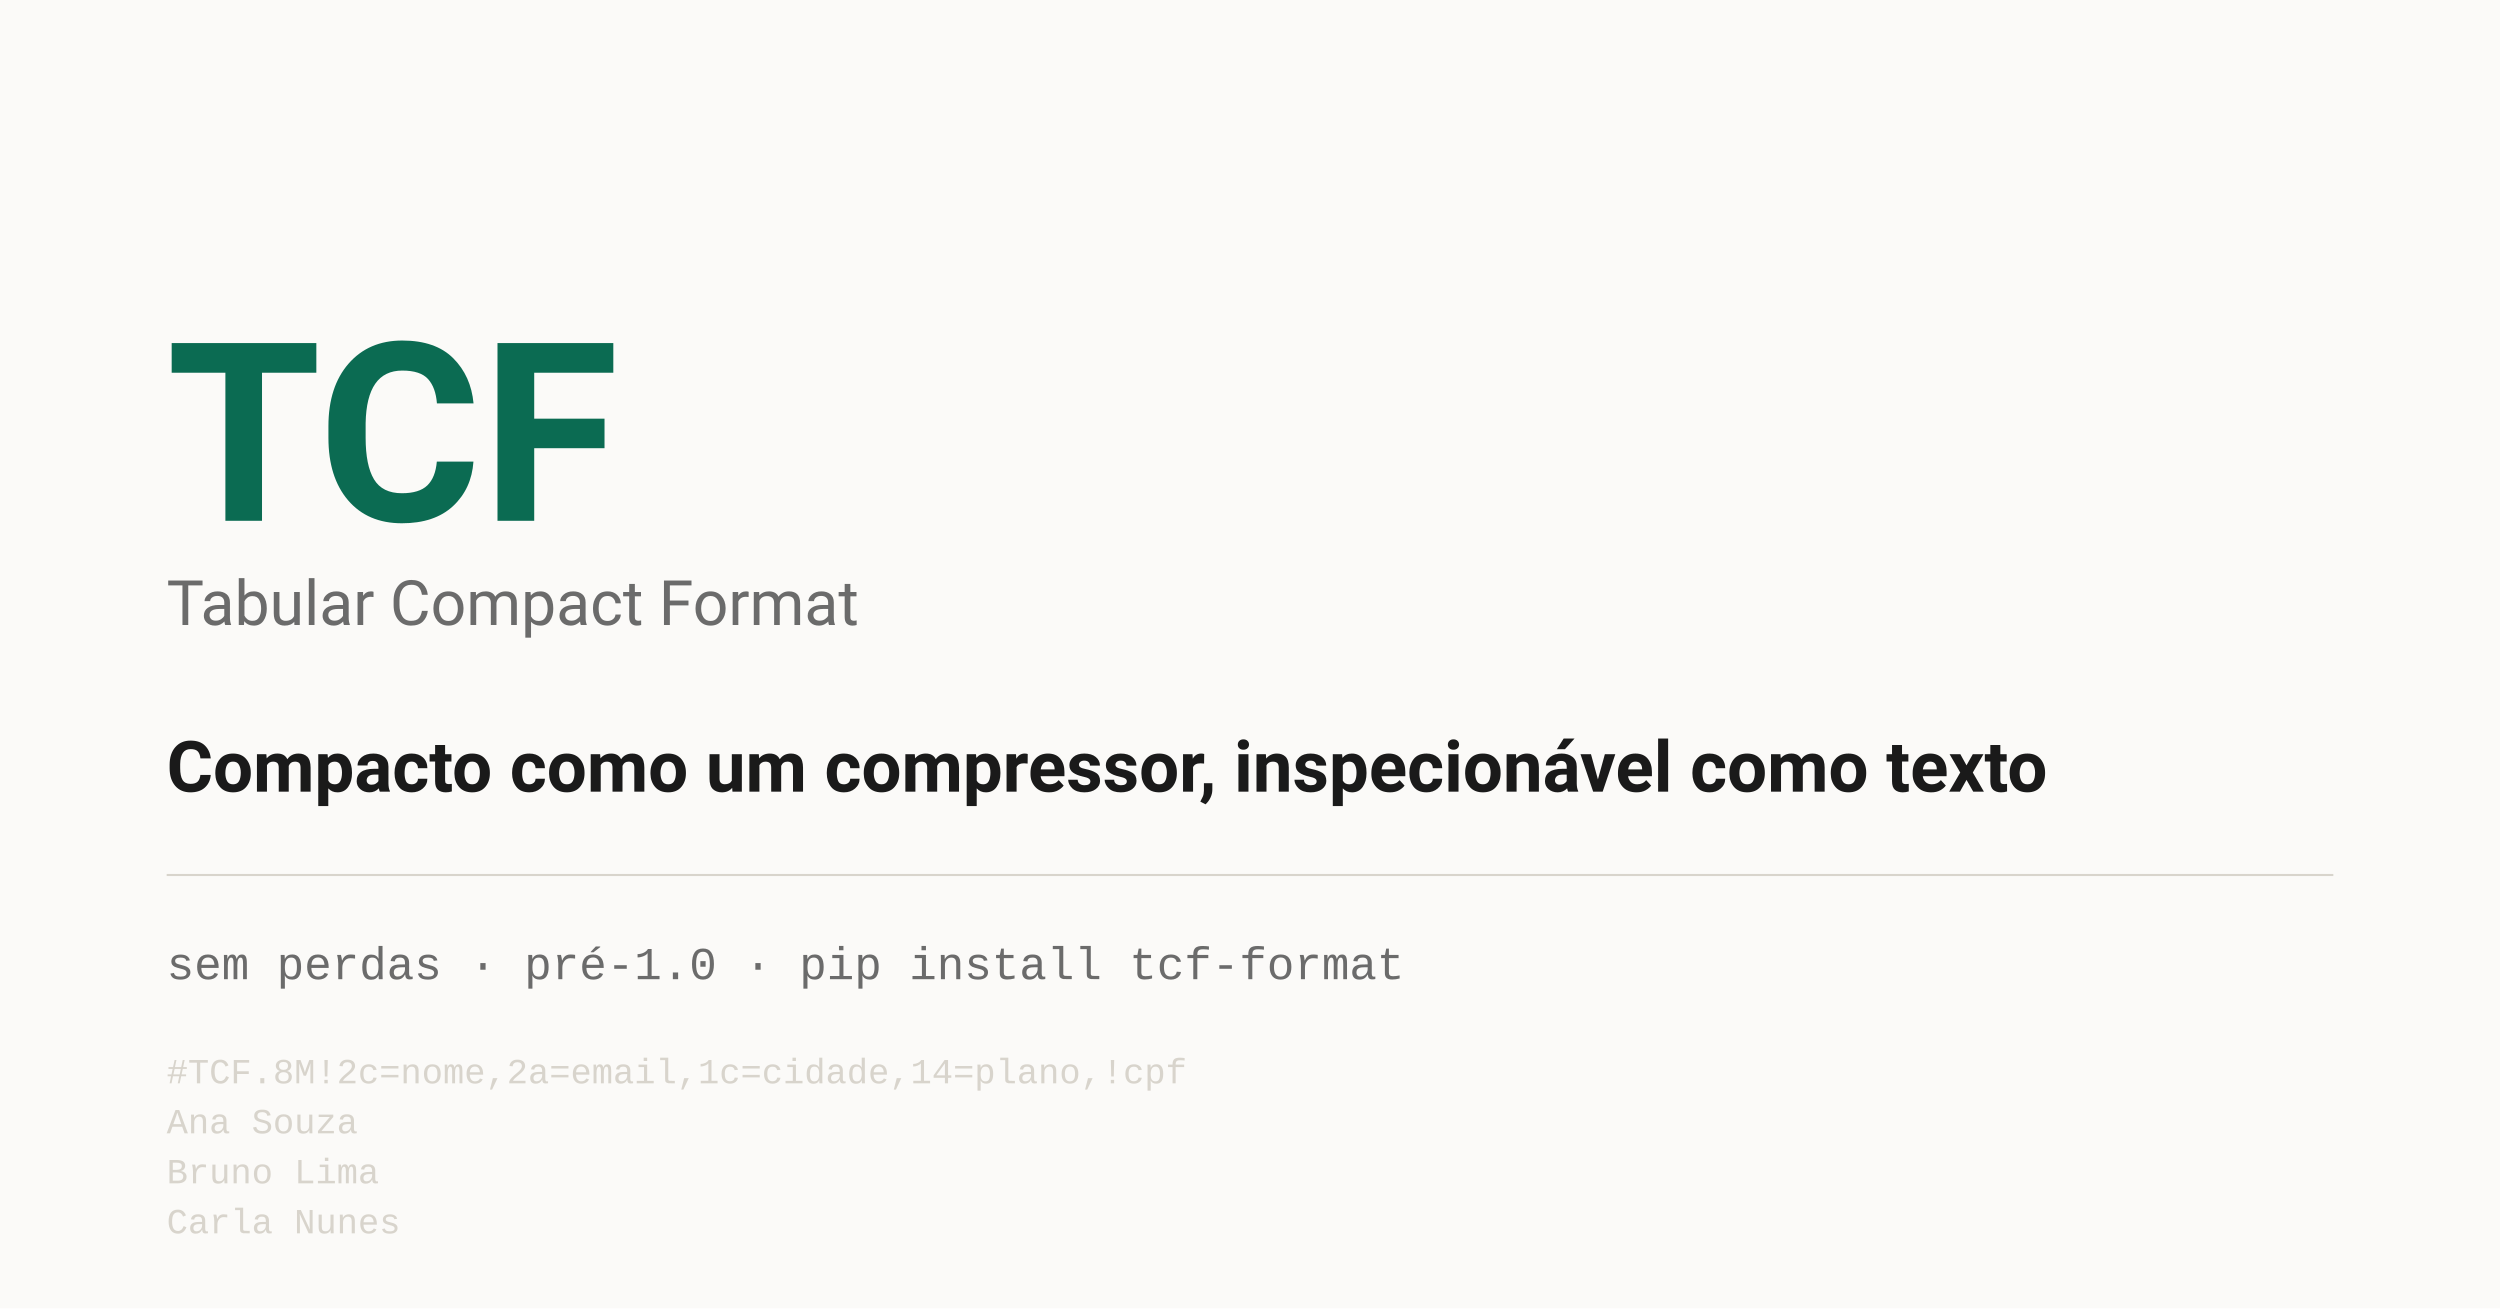
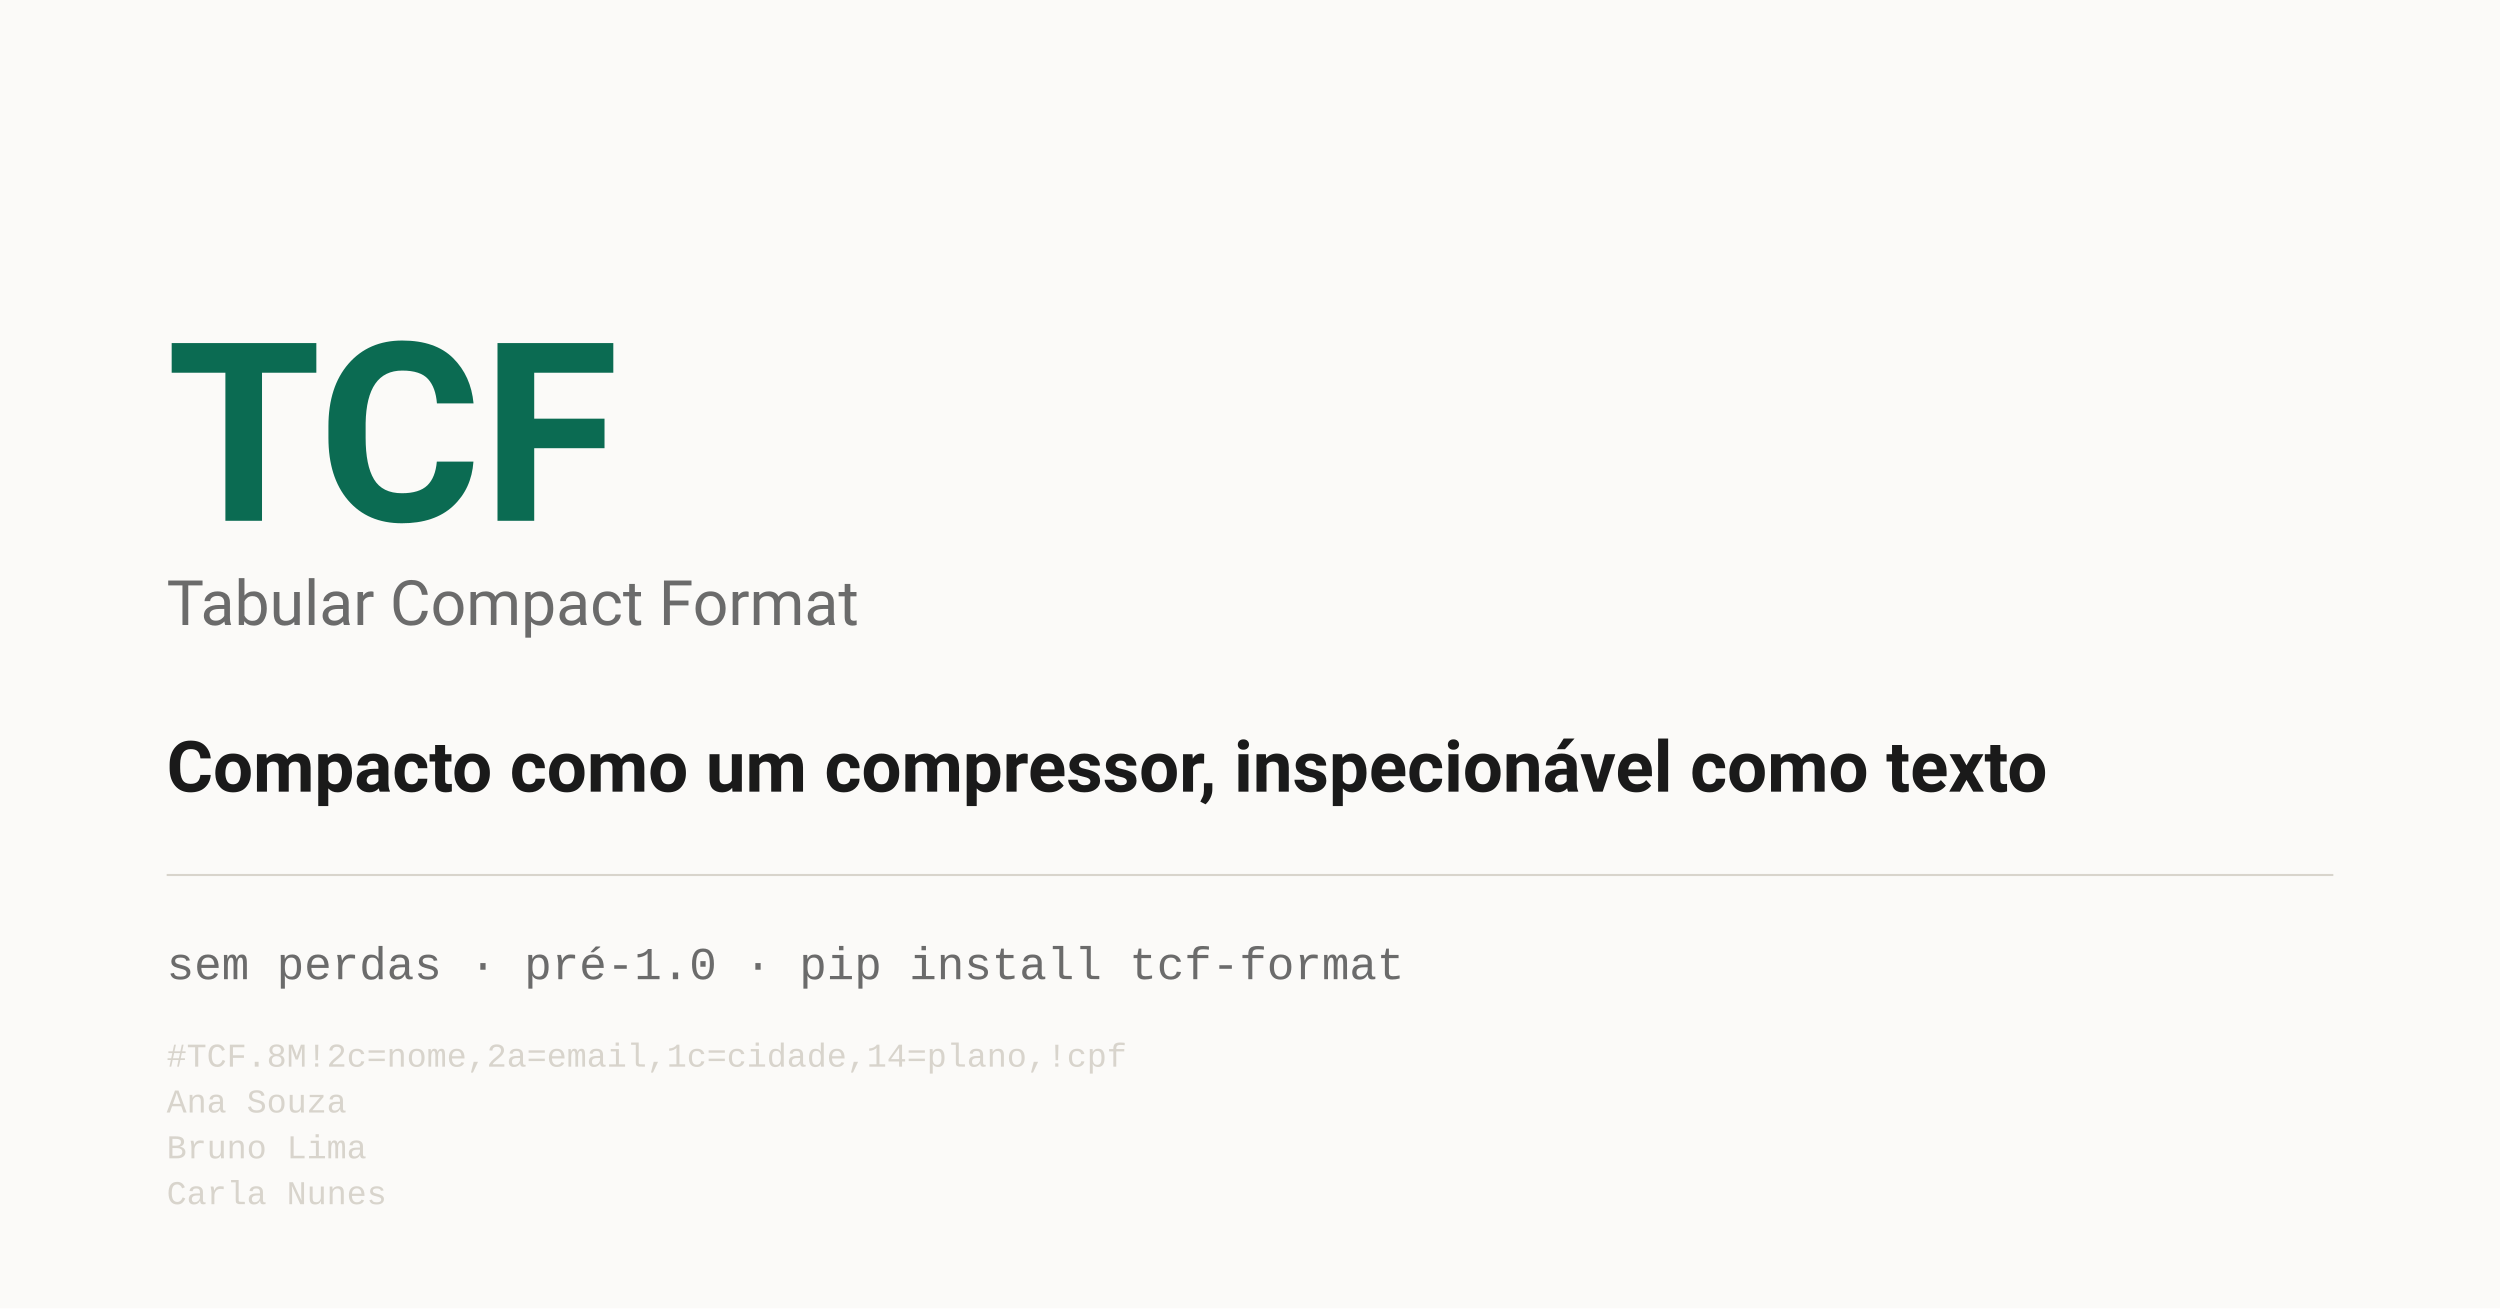
<svg xmlns="http://www.w3.org/2000/svg" width="1200" height="628" viewBox="0 0 1200 628">
  <rect width="1200" height="628" fill="#fbfaf8" />
  <text x="80" y="250" font-family="system-ui, -apple-system, 'Segoe UI', Roboto, Helvetica, Arial, sans-serif" font-size="120" fill="#0b6b52" font-weight="600" text-anchor="start" xml:space="preserve">TCF</text>
  <text x="80" y="300" font-family="system-ui, -apple-system, 'Segoe UI', Roboto, Helvetica, Arial, sans-serif" font-size="30" fill="#6b6b6b" text-anchor="start" xml:space="preserve">Tabular Compact Format</text>
  <text x="80" y="380" font-family="system-ui, -apple-system, 'Segoe UI', Roboto, Helvetica, Arial, sans-serif" font-size="34" fill="#1a1a1a" font-weight="600" text-anchor="start" xml:space="preserve">Compacto como um compressor, inspecionável como texto</text>
  <line x1="80" y1="420" x2="1120" y2="420" stroke="#d8d4cc" stroke-width="1" />
  <text x="80" y="470" font-family="ui-monospace, SFMono-Regular, Consolas, 'Liberation Mono', monospace" font-size="22" fill="#6b6b6b" text-anchor="start" xml:space="preserve">sem perdas · pré-1.0 · pip install tcf-format</text>
-   <text x="80" y="520" font-family="ui-monospace, SFMono-Regular, Consolas, 'Liberation Mono', monospace" font-size="17" fill="#d8d4cc" text-anchor="start" xml:space="preserve">#TCF.8M!2c=nome,2a=email,1c=cidade,14=plano,!cpf</text>
-   <text x="80" y="544" font-family="ui-monospace, SFMono-Regular, Consolas, 'Liberation Mono', monospace" font-size="17" fill="#d8d4cc" text-anchor="start" xml:space="preserve">Ana Souza</text>
-   <text x="80" y="568" font-family="ui-monospace, SFMono-Regular, Consolas, 'Liberation Mono', monospace" font-size="17" fill="#d8d4cc" text-anchor="start" xml:space="preserve">Bruno Lima</text>
-   <text x="80" y="592" font-family="ui-monospace, SFMono-Regular, Consolas, 'Liberation Mono', monospace" font-size="17" fill="#d8d4cc" text-anchor="start" xml:space="preserve">Carla Nunes</text>
+   <text x="80" y="512" font-family="ui-monospace, SFMono-Regular, Consolas, 'Liberation Mono', monospace" font-size="16" fill="#d8d4cc" text-anchor="start" xml:space="preserve">#TCF.8M!2c=nome,2a=email,1c=cidade,14=plano,!cpf</text>
+   <text x="80" y="534" font-family="ui-monospace, SFMono-Regular, Consolas, 'Liberation Mono', monospace" font-size="16" fill="#d8d4cc" text-anchor="start" xml:space="preserve">Ana Souza</text>
+   <text x="80" y="556" font-family="ui-monospace, SFMono-Regular, Consolas, 'Liberation Mono', monospace" font-size="16" fill="#d8d4cc" text-anchor="start" xml:space="preserve">Bruno Lima</text>
+   <text x="80" y="578" font-family="ui-monospace, SFMono-Regular, Consolas, 'Liberation Mono', monospace" font-size="16" fill="#d8d4cc" text-anchor="start" xml:space="preserve">Carla Nunes</text>
</svg>
